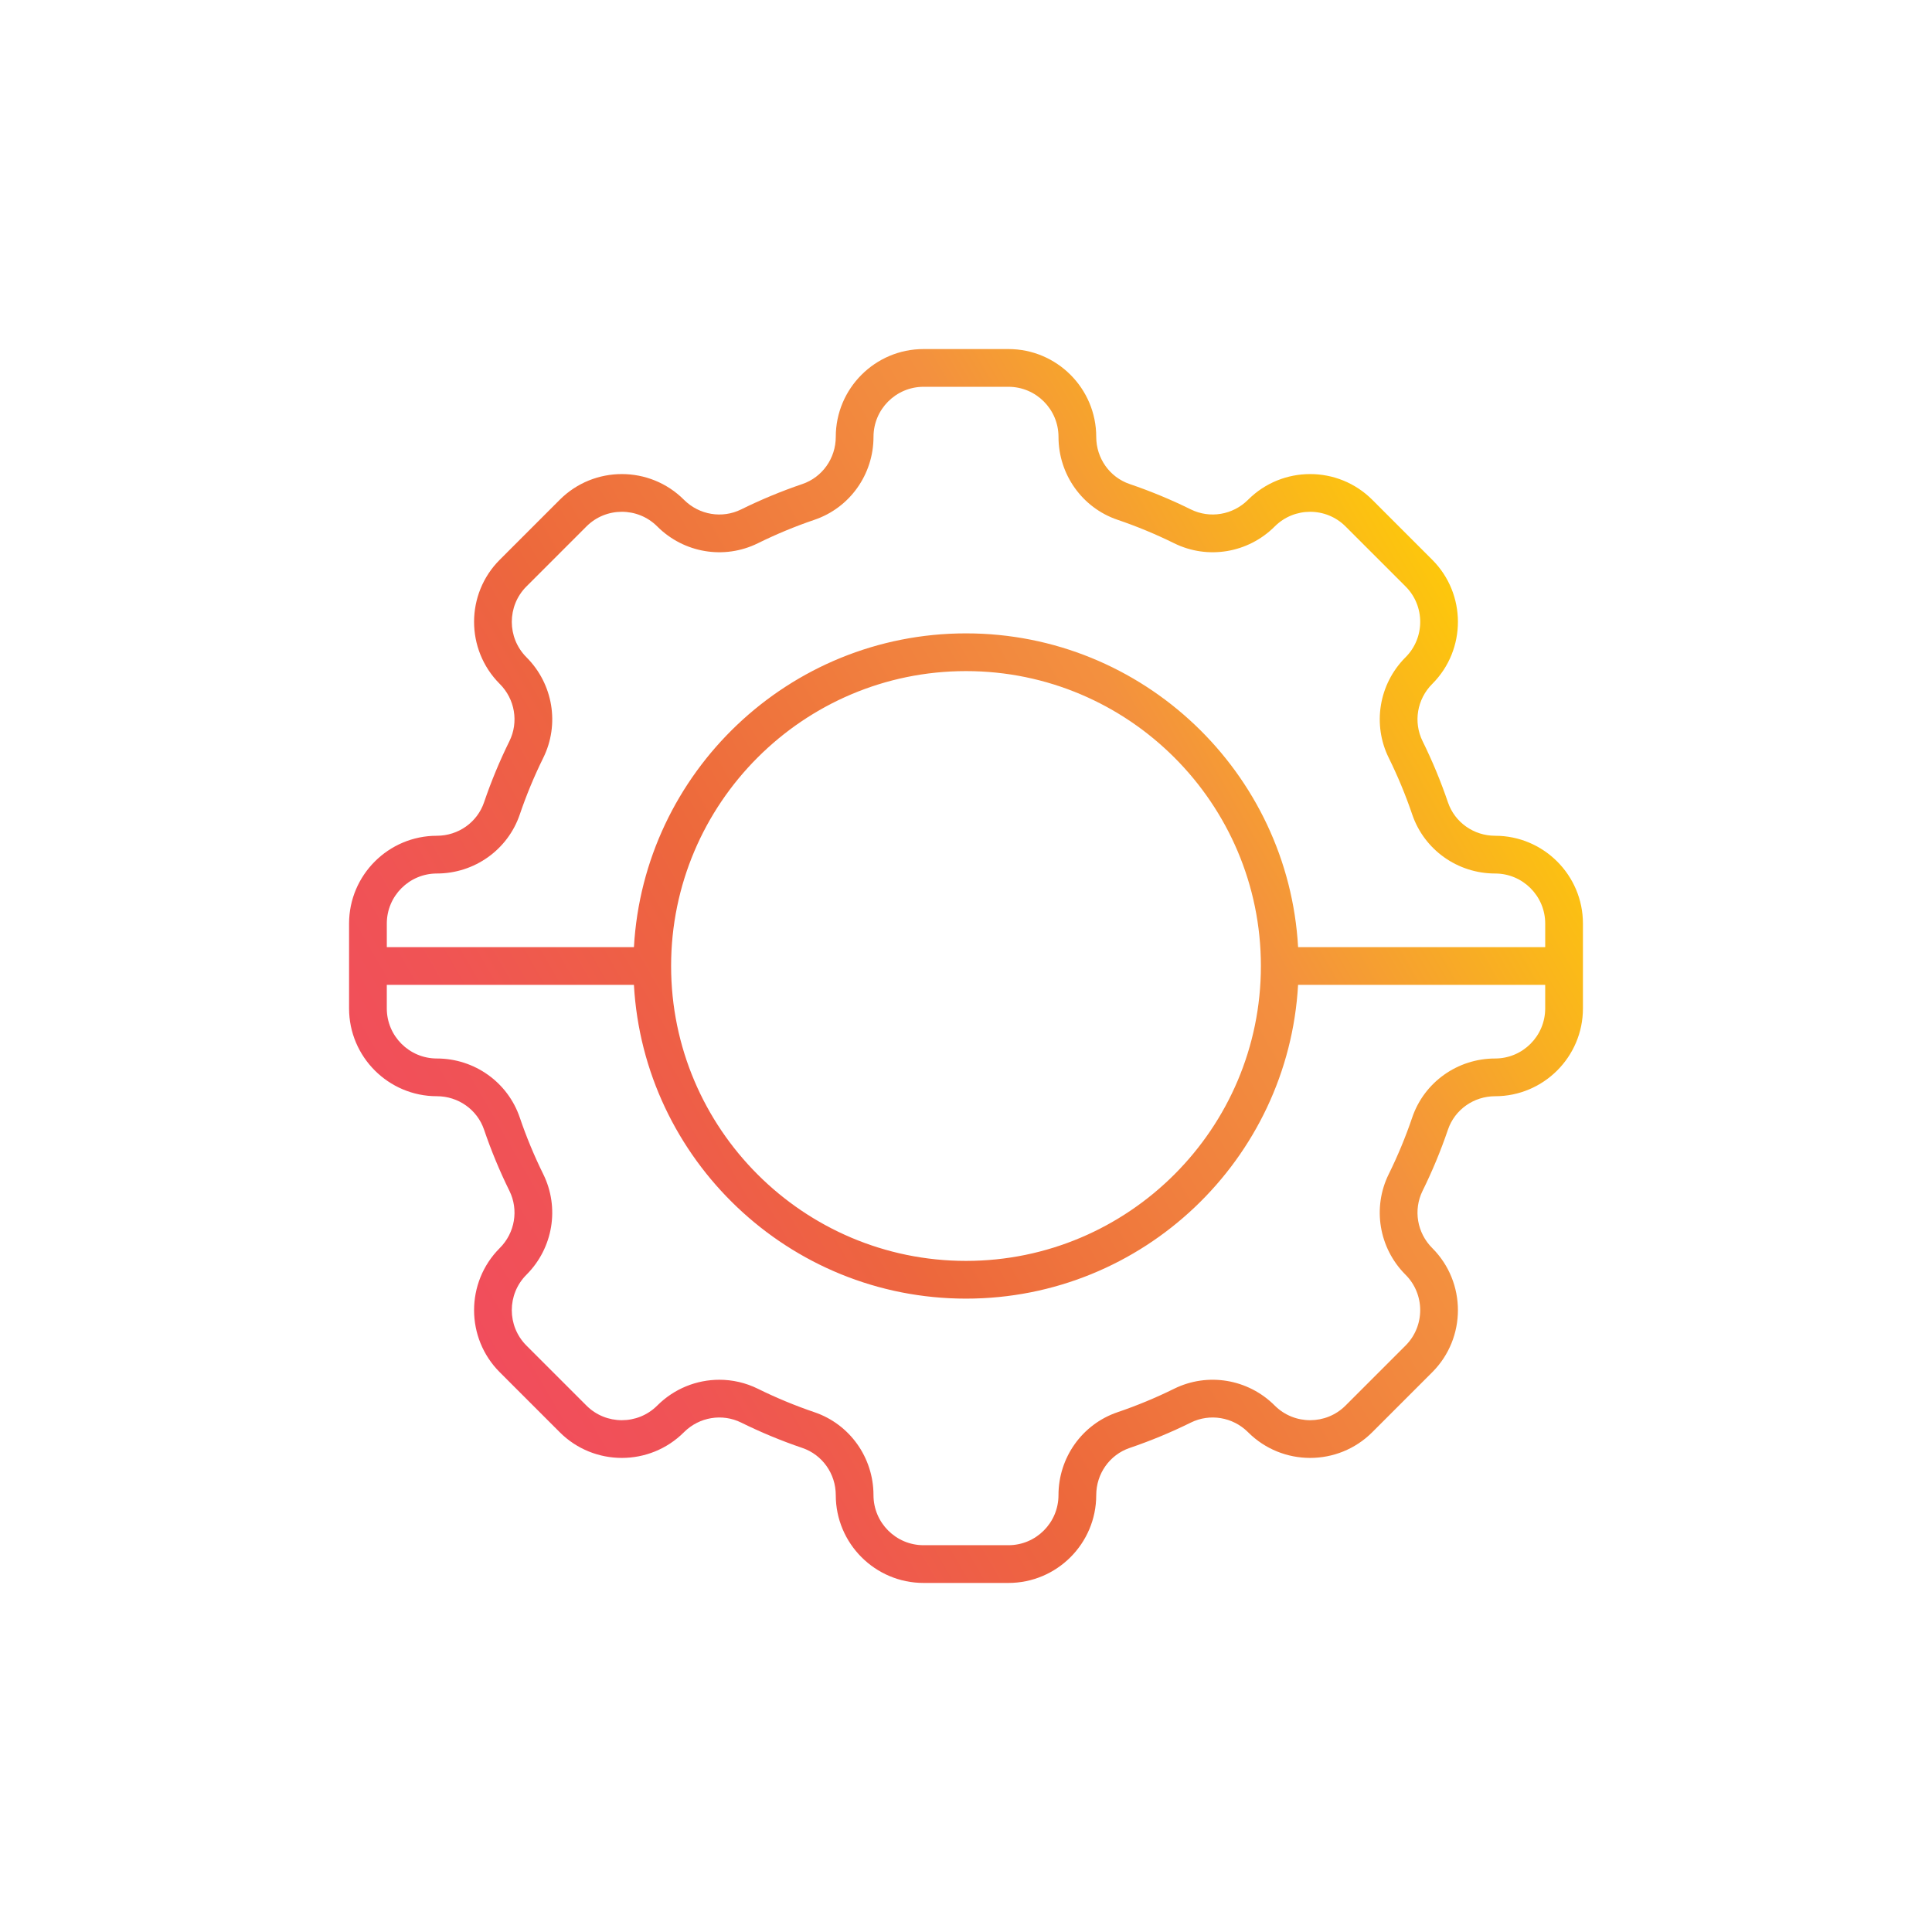
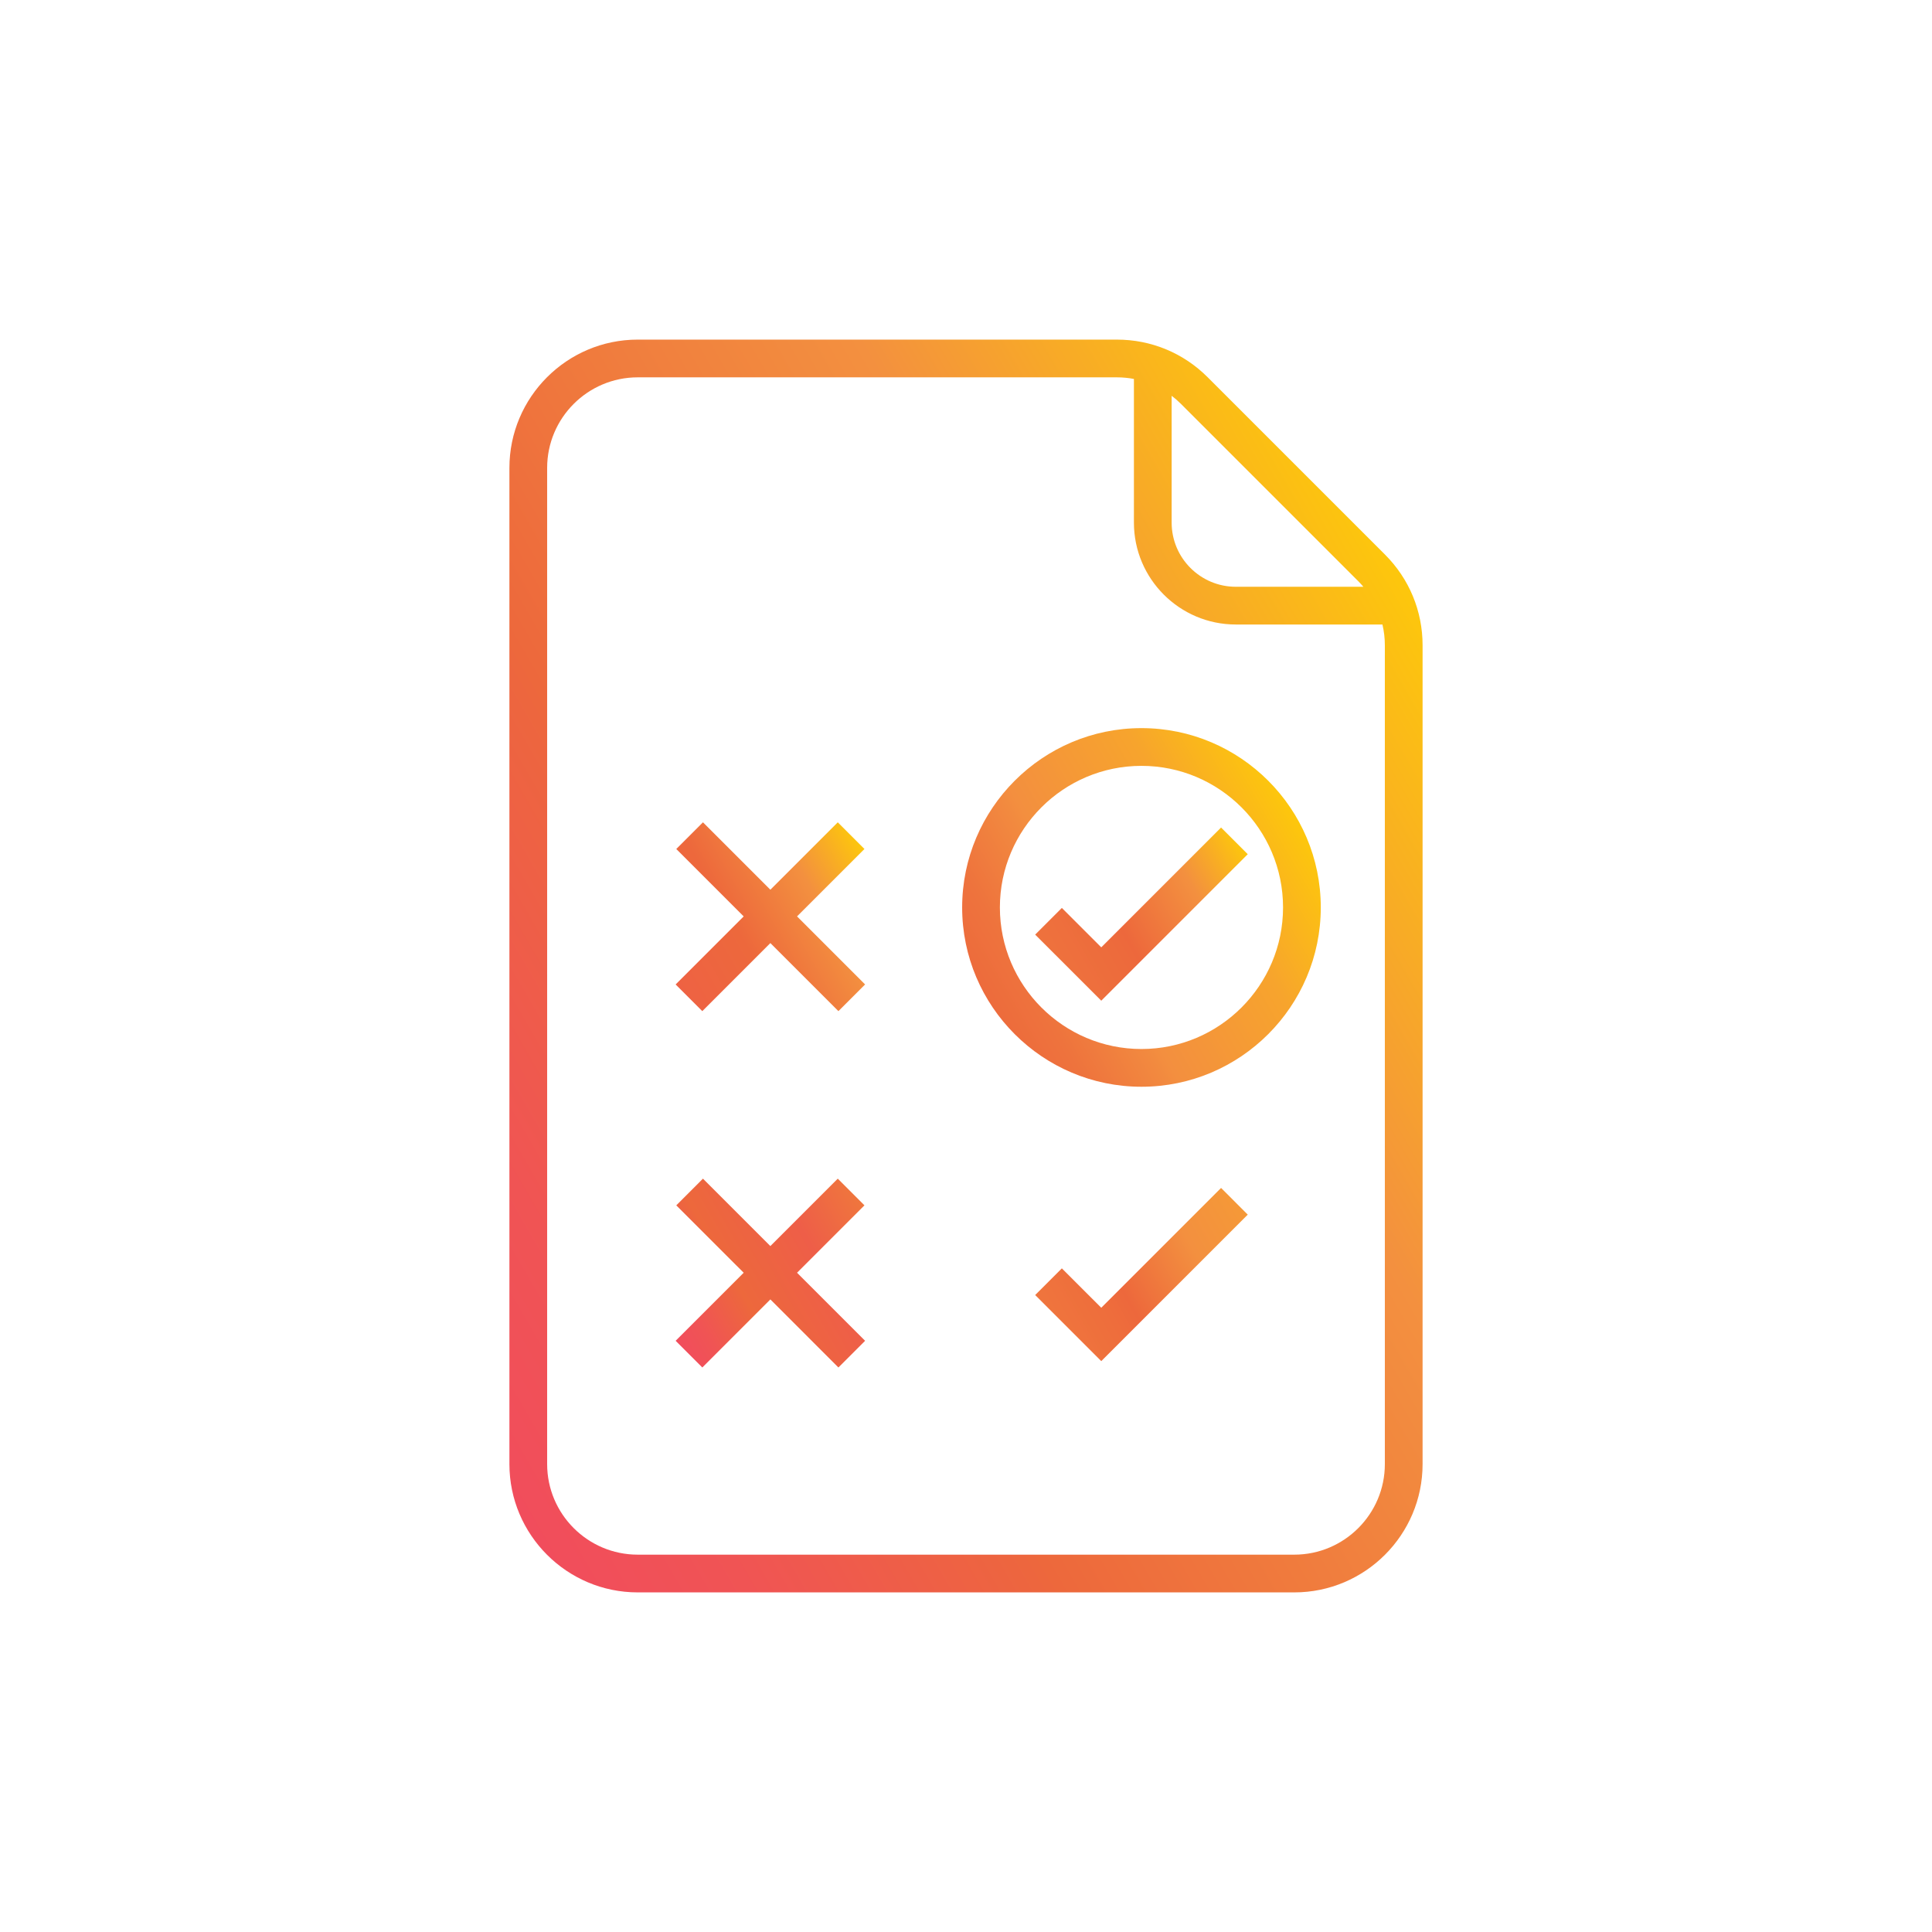
- <svg xmlns="http://www.w3.org/2000/svg" width="800px" height="800px" viewBox="0 0 512 512" enable-background="new 0 0 512 512" id="development_1_" version="1.1" xml:space="preserve">
-   <g id="development">
-     <linearGradient gradientUnits="userSpaceOnUse" id="SVGID_1_" x1="116.024" x2="395.976" y1="336.815" y2="175.184">
+ <svg xmlns="http://www.w3.org/2000/svg" width="800px" height="800px" viewBox="0 0 512 512" enable-background="new 0 0 512 512" id="AB_x5F_testing_1_" version="1.1" xml:space="preserve">
+   <g id="AB_x5F_testing">
+     <linearGradient gradientUnits="userSpaceOnUse" id="SVGID_1_" x1="104.153" x2="387.508" y1="343.669" y2="180.074">
      <stop offset="0" style="stop-color:#F14D5C" />
      <stop offset="0.131" style="stop-color:#F05454" />
      <stop offset="0.335" style="stop-color:#ED663E" />
      <stop offset="0.349" style="stop-color:#ED683C" />
      <stop offset="0.714" style="stop-color:#F3903F" />
      <stop offset="1" style="stop-color:#FDC70C" />
    </linearGradient>
-     <path d="M128.279,299.373c1.876,5.521,4.138,10.977,6.724,16.215c2.491,5.045,1.465,11.137-2.554,15.156   l-0.06,0.059c-9.02,9.076-9.004,23.799,0.05,32.854l15.905,15.904c9.071,9.07,23.831,9.07,32.903,0l0.045-0.045   c4.019-3.988,10.089-5.004,15.121-2.52c5.238,2.586,10.693,4.85,16.214,6.725c5.3,1.801,8.861,6.826,8.861,12.508   c0,12.828,10.437,23.266,23.266,23.266h22.493c12.83,0,23.266-10.438,23.266-23.266c0-5.682,3.563-10.707,8.861-12.508   c5.521-1.875,10.977-4.139,16.215-6.725c5.027-2.48,11.092-1.471,15.111,2.51l0.055,0.055c9.072,9.07,23.832,9.07,32.902,0   l15.904-15.904c9.055-9.055,9.072-23.777,0.051-32.854l-0.061-0.059c-4.018-4.02-5.045-10.111-2.553-15.158   c2.584-5.234,4.846-10.691,6.723-16.213c1.801-5.301,6.828-8.861,12.508-8.861c12.83,0,23.266-10.438,23.266-23.266v-22.493   c0-12.829-10.436-23.266-23.266-23.266c-5.68,0-10.707-3.561-12.508-8.861c-1.875-5.522-4.139-10.978-6.723-16.215   c-2.492-5.046-1.465-11.137,2.553-15.156l0.061-0.06c9.02-9.076,9.004-23.798-0.051-32.852l-15.904-15.905   c-9.07-9.07-23.832-9.071-32.902,0l-0.045,0.045c-4.021,3.988-10.092,5.001-15.121,2.518c-5.238-2.586-10.693-4.848-16.215-6.724   c-5.299-1.8-8.861-6.827-8.861-12.508c0-12.829-10.436-23.266-23.266-23.266h-22.493c-12.829,0-23.266,10.437-23.266,23.266   c0,5.681-3.561,10.708-8.861,12.508c-5.521,1.875-10.976,4.138-16.214,6.724c-5.027,2.482-11.092,1.472-15.112-2.51l-0.053-0.054   c-9.071-9.07-23.832-9.07-32.903,0l-15.905,15.905c-9.055,9.055-9.072,23.777-0.05,32.852l0.06,0.06   c4.019,4.019,5.045,10.11,2.554,15.156c-2.585,5.236-4.847,10.692-6.724,16.214c-1.8,5.3-6.827,8.861-12.508,8.861   c-12.829,0-23.266,10.437-23.266,23.266v22.493c0,12.828,10.437,23.266,23.266,23.266   C121.452,290.512,126.479,294.072,128.279,299.373z M115.771,231.488c9.966,0,18.798-6.287,21.977-15.645   c1.736-5.11,3.829-10.158,6.222-15.004c4.379-8.871,2.61-19.552-4.4-26.604l-0.059-0.06c-5.172-5.172-5.172-13.588,0-18.76   l15.905-15.905c5.157-5.158,13.54-5.173,18.717-0.043l0.053,0.053c7.051,7.051,17.762,8.84,26.654,4.45   c4.848-2.393,9.896-4.486,15.004-6.222c9.357-3.179,15.644-12.01,15.644-21.977c0-7.314,5.951-13.266,13.266-13.266h22.493   c7.314,0,13.266,5.951,13.266,13.266c0,9.966,6.287,18.798,15.645,21.977c5.109,1.735,10.156,3.829,15.004,6.222   c8.893,4.39,19.604,2.601,26.654-4.45l0.043-0.042c5.174-5.14,13.566-5.129,18.727,0.033l15.906,15.905   c5.172,5.172,5.172,13.588,0,18.76l-0.061,0.06c-7.01,7.051-8.777,17.732-4.398,26.604c2.393,4.846,4.484,9.895,6.221,15.005   c3.18,9.357,12.012,15.644,21.977,15.644c7.314,0,13.266,5.951,13.266,13.266V251h-65.488c-2.602-46.289-41.078-83.15-88.006-83.15   c-46.927,0-85.403,36.862-88.004,83.15h-65.49v-6.247C102.505,237.439,108.457,231.488,115.771,231.488z M334.15,256   c0,43.091-35.059,78.15-78.151,78.15c-43.091,0-78.149-35.059-78.149-78.15c0-43.093,35.058-78.151,78.149-78.151   C299.092,177.85,334.15,212.908,334.15,256z M102.505,267.246V261h65.49c2.601,46.289,41.077,83.15,88.004,83.15   c46.928,0,85.405-36.861,88.006-83.15h65.488v6.246c0,7.314-5.951,13.266-13.266,13.266c-9.965,0-18.797,6.287-21.977,15.645   c-1.736,5.109-3.828,10.158-6.221,15.004c-4.379,8.871-2.609,19.553,4.398,26.604l0.061,0.061c5.172,5.172,5.172,13.588,0,18.76   l-15.906,15.904c-5.156,5.158-13.539,5.172-18.717,0.045l-0.053-0.053c-7.051-7.051-17.76-8.84-26.654-4.451   c-4.848,2.395-9.895,4.486-15.004,6.223c-9.357,3.178-15.645,12.01-15.645,21.977c0,7.314-5.951,13.266-13.266,13.266h-22.493   c-7.314,0-13.266-5.951-13.266-13.266c0-9.967-6.287-18.799-15.644-21.977c-5.108-1.736-10.157-3.828-15.004-6.223   c-3.247-1.602-6.736-2.381-10.201-2.381c-6.024,0-11.977,2.355-16.453,6.832l-0.042,0.041c-5.175,5.139-13.567,5.129-18.727-0.033   l-15.905-15.904c-5.172-5.172-5.172-13.588,0-18.76l0.059-0.061c7.01-7.051,8.779-17.732,4.4-26.604   c-2.393-4.846-4.486-9.895-6.222-15.004c-3.179-9.357-12.011-15.645-21.977-15.645   C108.457,280.512,102.505,274.561,102.505,267.246z" fill="url(#SVGID_1_)" />
+     <path d="M295.988,90H169c-18.748,0-34,15.252-34,34v264c0,18.747,15.252,34,34,34h174   c18.748,0,34-15.253,34-34V171.013c0-9.083-3.536-17.621-9.958-24.042L320.03,99.958C313.607,93.537,305.069,90,295.988,90z    M367,388c0,13.233-10.767,24-24,24H169c-13.233,0-24-10.767-24-24V124c0-13.233,10.767-24,24-24h126.988   c1.531,0,3.039,0.146,4.512,0.425V138.5c0,14.888,12.112,27,27,27h38.861c0.418,1.786,0.639,3.632,0.639,5.513V388z M361.308,155.5   H327.5c-9.374,0-17-7.626-17-17v-33.614c0.859,0.655,1.683,1.367,2.46,2.144l47.012,47.012   C360.44,154.511,360.883,155,361.308,155.5z" fill="url(#SVGID_1_)" />
+     <linearGradient gradientUnits="userSpaceOnUse" id="SVGID_2_" x1="261.354" x2="343.646" y1="264.235" y2="216.725">
+       <stop offset="0" style="stop-color:#ED6B3C" />
+       <stop offset="0.12" style="stop-color:#EE733D" />
+       <stop offset="0.308" style="stop-color:#F2893F" />
+       <stop offset="0.349" style="stop-color:#F38F3F" />
+       <stop offset="0.714" style="stop-color:#F7A42D" />
+       <stop offset="1" style="stop-color:#FDC70C" />
+     </linearGradient>
+     <path d="M302.5,192.96c-26.202,0-47.52,21.317-47.52,47.52S276.298,288,302.5,288   c26.203,0,47.521-21.317,47.521-47.52S328.703,192.96,302.5,192.96z M302.5,278c-20.688,0-37.52-16.831-37.52-37.52   c0-20.688,16.831-37.52,37.52-37.52s37.521,16.832,37.521,37.52C340.021,261.169,323.188,278,302.5,278z" fill="url(#SVGID_2_)" />
+     <linearGradient gradientUnits="userSpaceOnUse" id="SVGID_3_" x1="177.575" x2="230.648" y1="258.336" y2="227.695">
+       <stop offset="0" style="stop-color:#EE6243" />
+       <stop offset="0.349" style="stop-color:#ED683C" />
+       <stop offset="0.714" style="stop-color:#F3903F" />
+       <stop offset="1" style="stop-color:#FDC70C" />
+     </linearGradient>
+     <polygon fill="url(#SVGID_3_)" points="229.088,224.992 222.018,217.921 204.154,235.784 186.291,217.921 179.221,224.992    197.084,242.855 179.05,260.89 186.12,267.96 204.154,249.926 222.189,267.96 229.26,260.89 211.226,242.855  " />
+     <linearGradient gradientUnits="userSpaceOnUse" id="SVGID_4_" x1="279.666" x2="331.144" y1="256.918" y2="227.197">
+       <stop offset="1.100000e-007" style="stop-color:#EE723D" />
+       <stop offset="0.3" style="stop-color:#ED6A3C" />
+       <stop offset="0.349" style="stop-color:#ED683C" />
+       <stop offset="0.714" style="stop-color:#F3903F" />
+       <stop offset="1" style="stop-color:#FDC70C" />
+     </linearGradient>
+     <polygon fill="url(#SVGID_4_)" points="291.846,251.052 281.403,240.61 274.333,247.682 291.846,265.194 330.668,226.373    323.598,219.301  " />
+     <linearGradient gradientUnits="userSpaceOnUse" id="SVGID_5_" x1="177.575" x2="230.647" y1="352.771" y2="322.129">
+       <stop offset="0" style="stop-color:#F14D5C" />
+       <stop offset="0.131" style="stop-color:#F05454" />
+       <stop offset="0.335" style="stop-color:#ED663E" />
+       <stop offset="0.349" style="stop-color:#ED683C" />
+       <stop offset="0.714" style="stop-color:#EE5E48" />
+       <stop offset="1" style="stop-color:#EF763D" />
+     </linearGradient>
+     <polygon fill="url(#SVGID_5_)" points="229.088,319.428 222.018,312.356 204.154,330.22 186.291,312.356 179.221,319.428    197.084,337.29 179.05,355.324 186.12,362.396 204.154,344.36 222.189,362.396 229.26,355.324 211.226,337.29  " />
+     <linearGradient gradientUnits="userSpaceOnUse" id="SVGID_6_" x1="279.666" x2="331.144" y1="352.437" y2="322.716">
+       <stop offset="1.100000e-007" style="stop-color:#EF753D" />
+       <stop offset="0.248" style="stop-color:#EE6D3C" />
+       <stop offset="0.349" style="stop-color:#ED683C" />
+       <stop offset="0.714" style="stop-color:#F3903F" />
+       <stop offset="1" style="stop-color:#F59937" />
+     </linearGradient>
+     <polygon fill="url(#SVGID_6_)" points="291.846,346.569 281.403,336.128 274.333,343.198 291.846,360.712 330.668,321.89    323.598,314.818  " />
  </g>
</svg>
